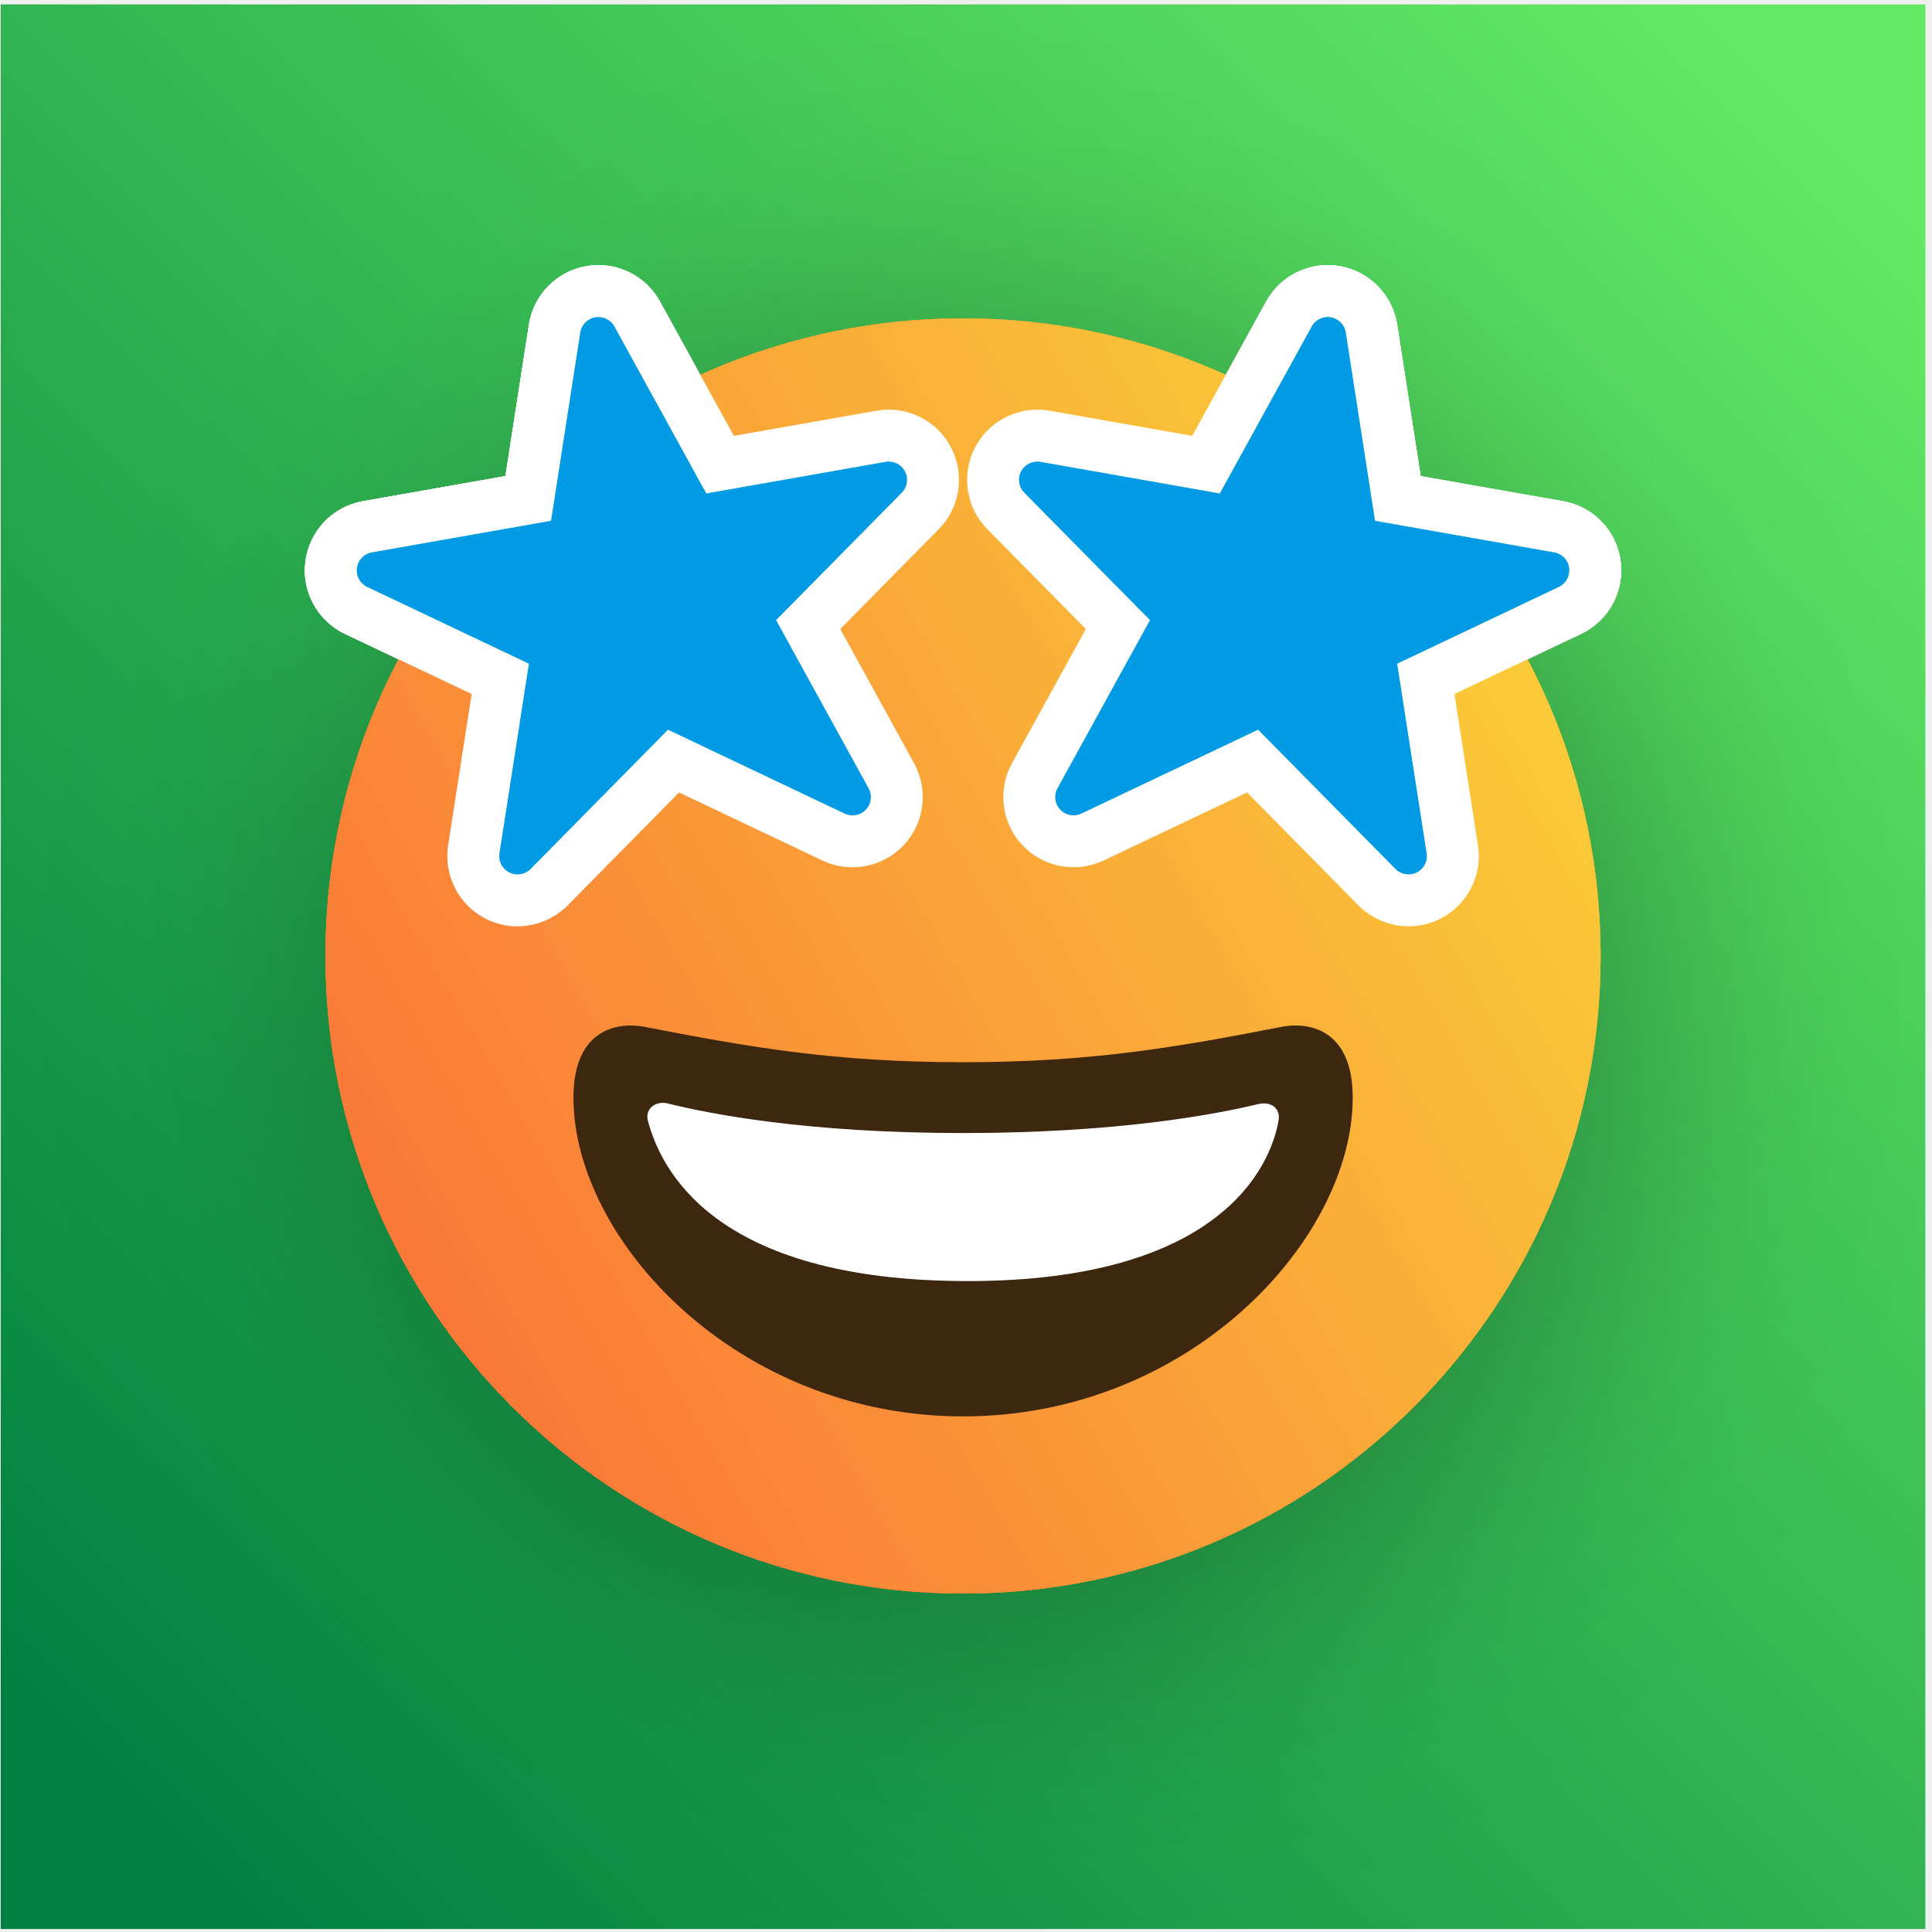
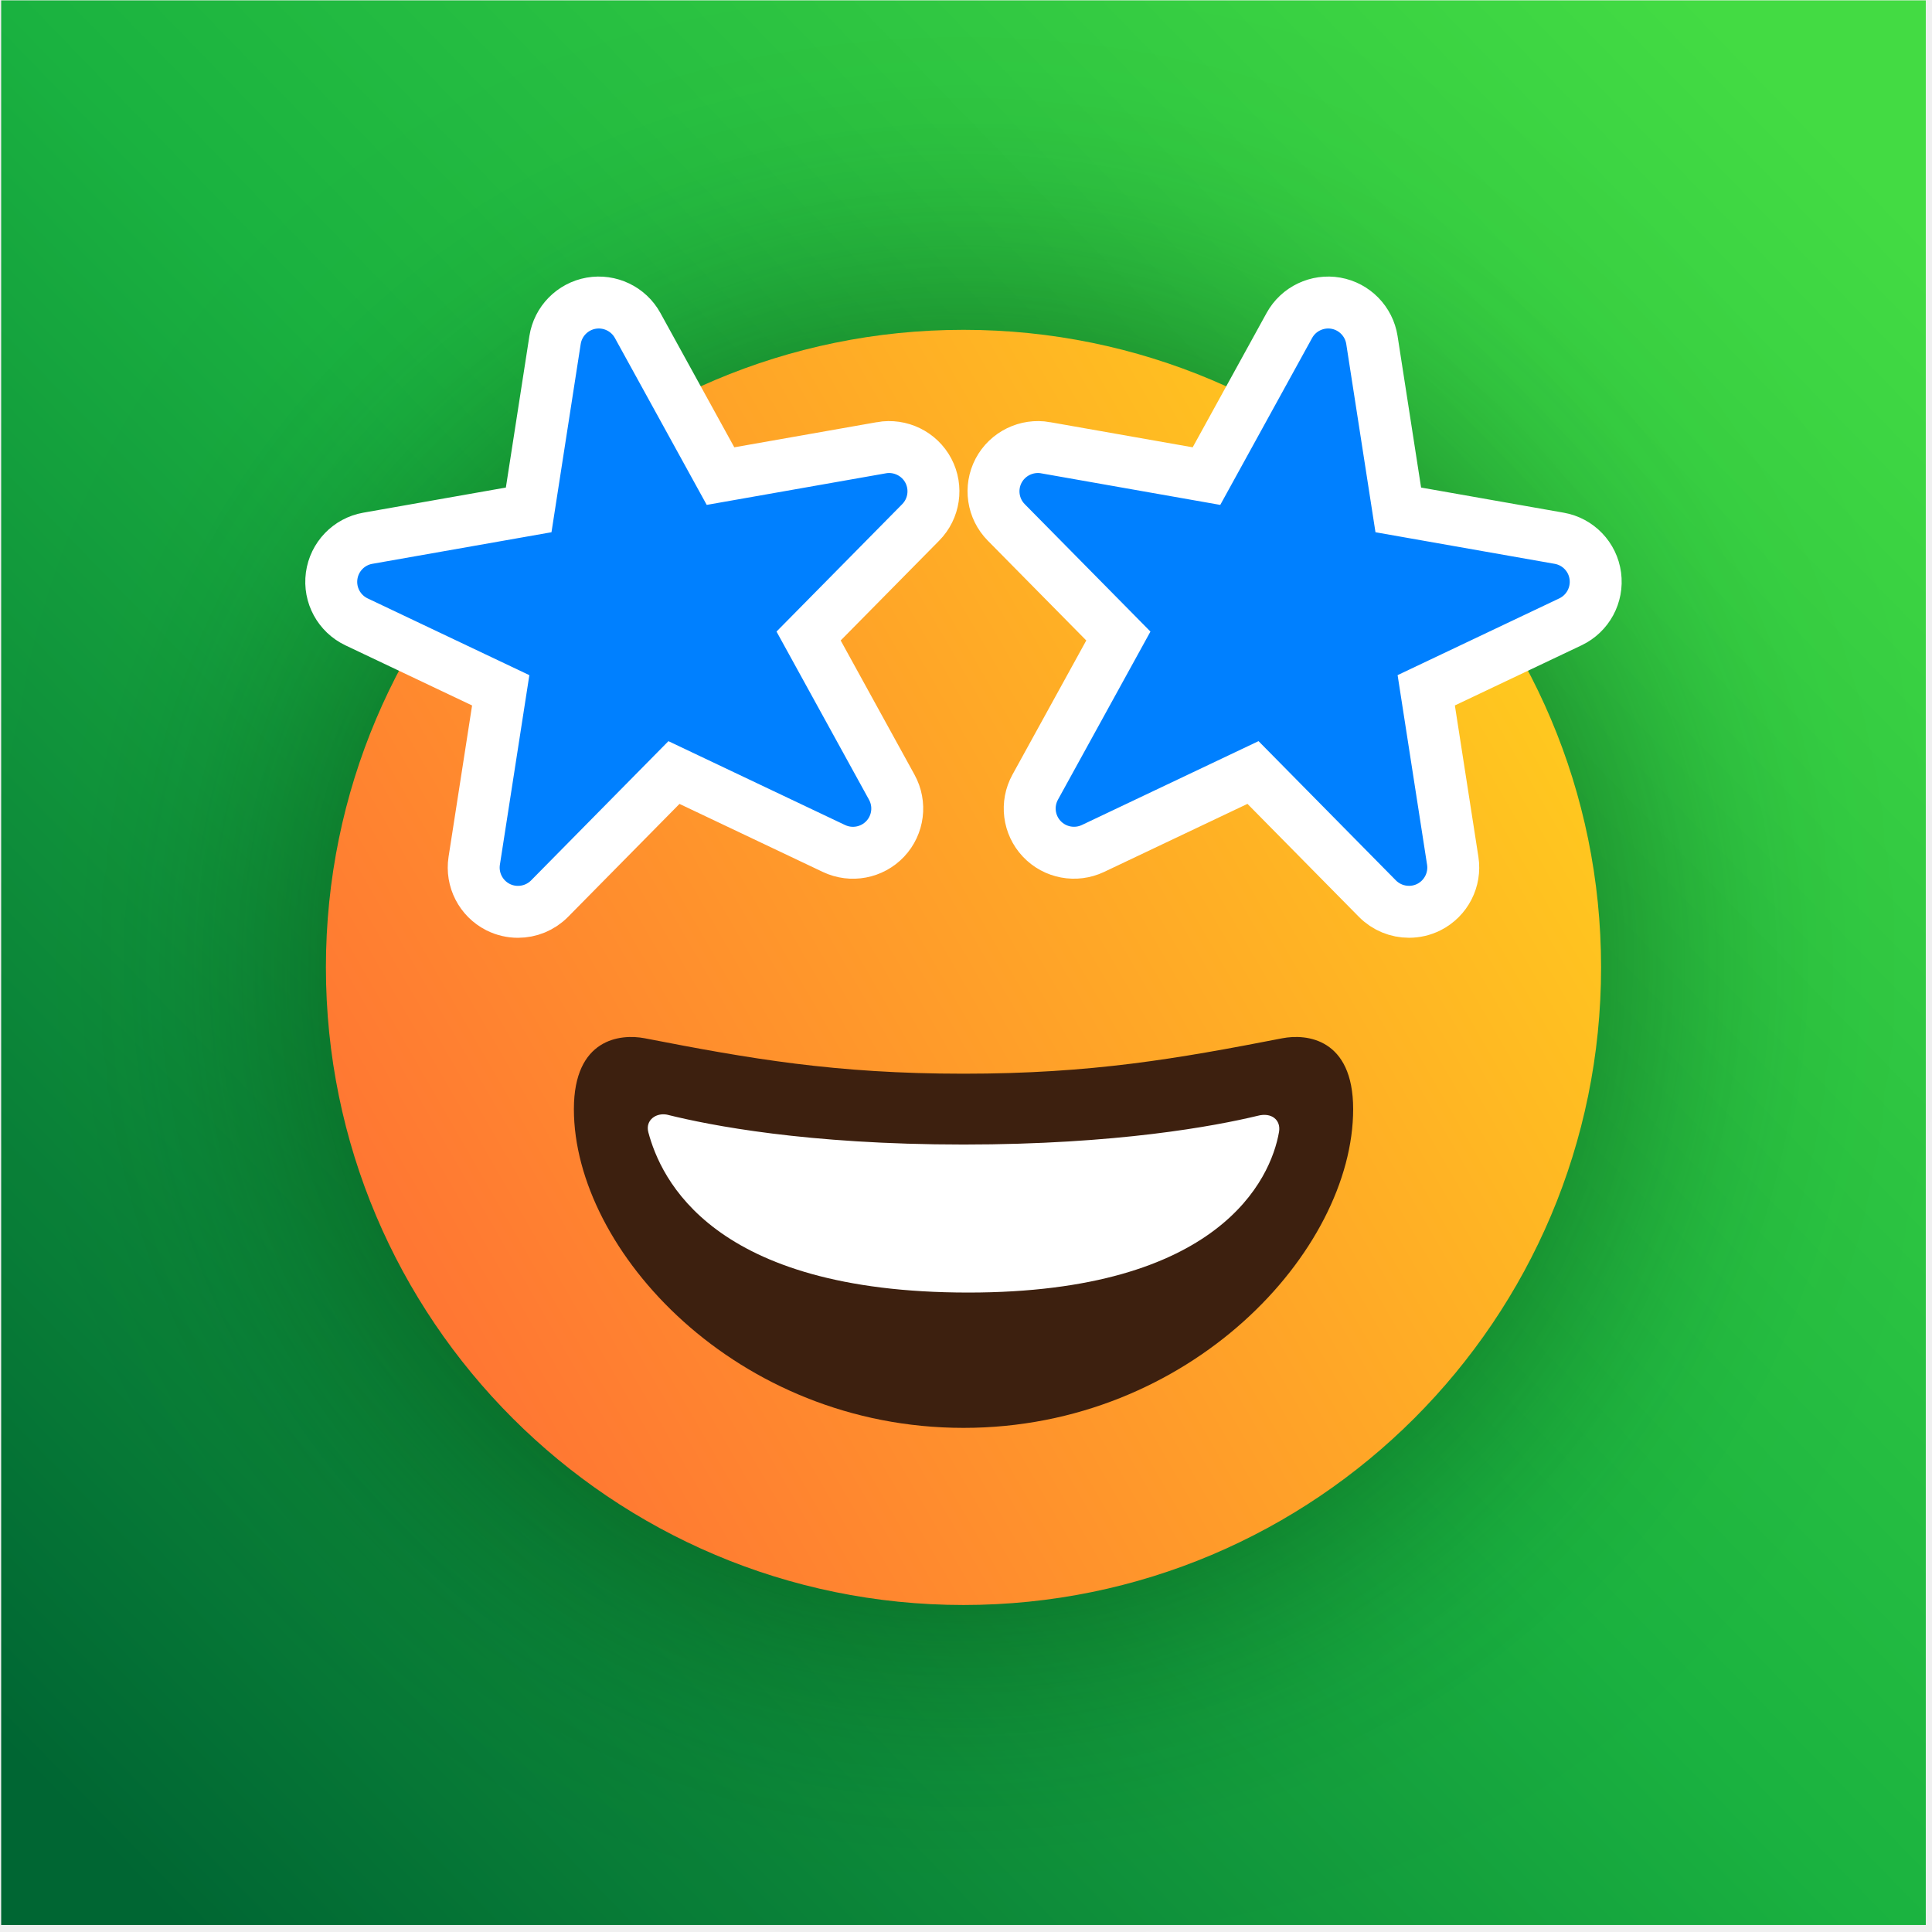
<svg xmlns="http://www.w3.org/2000/svg" xmlns:xlink="http://www.w3.org/1999/xlink" width="250" height="250" viewBox="0 0 66.146 66.146" version="1.1" id="svg5" xml:space="preserve">
  <defs id="defs2">
+     <linearGradient id="linearGradient45">
+       <stop style="stop-color:#006633;stop-opacity:1;" offset="0" id="stop40" />
+       <stop style="stop-color:#1ab240;stop-opacity:1;" offset="0.5" id="stop44" />
+       <stop style="stop-color:#43db43;stop-opacity:1;" offset="1" id="stop45" />
+     </linearGradient>
    <linearGradient id="linearGradient122">
-       <stop style="stop-color:#fa7938;stop-opacity:1;" offset="0" id="stop121" />
-       <stop style="stop-color:#faca38;stop-opacity:1;" offset="1" id="stop122" />
-     </linearGradient>
-     <linearGradient id="linearGradient114">
-       <stop style="stop-color:#008040;stop-opacity:1;" offset="0" id="stop113" />
-       <stop style="stop-color:#63e963;stop-opacity:1;" offset="1" id="stop114" />
+       <stop style="stop-color:#ff7733;stop-opacity:1;" offset="0" id="stop121" />
+       <stop style="stop-color:#ffc71f;stop-opacity:1;" offset="1" id="stop122" />
    </linearGradient>
    <style id="style6568">.cls-1{fill:none;}.cls-2{clip-path:url(#clip-path);}</style>
    <style id="style6568-5">.cls-1{fill:none;}.cls-2{clip-path:url(#clip-path);}</style>
    <style id="style6568-9">.cls-1{fill:none;}.cls-2{clip-path:url(#clip-path);}</style>
    <style id="style22571">.cls-1{fill:#84d0f7;}.cls-2{fill:#aa392d;}.cls-3{fill:#7c211a;}.cls-4{fill:#e59973;}.cls-5{fill:#2d2d2d;}.cls-6{opacity:0.2;}.cls-7{opacity:0.3;}</style>
    <style id="style23309">
      .cls-1 {
        fill: none;
      }
    </style>
    <style id="style6568-7">.cls-1{fill:none;}.cls-2{clip-path:url(#clip-path);}</style>
    <style id="style6568-5-5">.cls-1{fill:none;}.cls-2{clip-path:url(#clip-path);}</style>
    <style id="style6568-9-3">.cls-1{fill:none;}.cls-2{clip-path:url(#clip-path);}</style>
    <style id="style22571-5">.cls-1{fill:#84d0f7;}.cls-2{fill:#aa392d;}.cls-3{fill:#7c211a;}.cls-4{fill:#e59973;}.cls-5{fill:#2d2d2d;}.cls-6{opacity:0.2;}.cls-7{opacity:0.3;}</style>
    <style id="style23309-6">
      .cls-1 {
        fill: none;
      }
    </style>
-     <linearGradient xlink:href="#linearGradient114" id="linearGradient91660" gradientUnits="userSpaceOnUse" gradientTransform="matrix(0.6427244,0,0,0.6427245,92.11893,44.77184)" x1="211.292" y1="762.624" x2="301.672" y2="672.244" />
    <style id="style1-9">
      .cls-1 {
        fill: none;
      }
    </style>
-     <linearGradient xlink:href="#linearGradient122" id="linearGradient8" gradientUnits="userSpaceOnUse" gradientTransform="matrix(4.583455,0,0,4.583455,185.3012,446.4651)" x1="11.106" y1="14.468" x2="19.155" y2="9.821" />
-     <linearGradient id="linearGradient9">
-       <stop style="stop-color:#fa8938;stop-opacity:1;" offset="0" id="stop8" />
-       <stop style="stop-color:#faca38;stop-opacity:1;" offset="1" id="stop9" />
-     </linearGradient>
-     <linearGradient xlink:href="#linearGradient9" id="linearGradient22" gradientUnits="userSpaceOnUse" gradientTransform="matrix(4.583455,0,0,4.583455,185.3012,446.4651)" x1="11.106" y1="14.468" x2="19.155" y2="9.821" />
-     <linearGradient xlink:href="#linearGradient9" id="linearGradient115" gradientUnits="userSpaceOnUse" gradientTransform="matrix(4.583455,0,0,4.583455,185.3012,446.4651)" x1="11.106" y1="14.468" x2="19.155" y2="9.821" />
-     <linearGradient xlink:href="#linearGradient9" id="linearGradient116" gradientUnits="userSpaceOnUse" gradientTransform="matrix(4.583455,0,0,4.583455,185.3012,446.4651)" x1="11.106" y1="14.468" x2="19.155" y2="9.821" />
-     <filter style="color-interpolation-filters:sRGB" id="filter101" x="-0.275" y="-0.275" width="1.573" height="1.573">
-       <feFlood result="flood" in="SourceGraphic" flood-opacity="0.302" flood-color="rgb(0,0,0)" id="feFlood99" />
-       <feGaussianBlur result="blur" in="SourceGraphic" stdDeviation="5" id="feGaussianBlur99" />
-       <feOffset result="offset" in="blur" dx="1" dy="1" id="feOffset99" />
-       <feComposite result="comp1" operator="in" in="flood" in2="offset" id="feComposite100" />
-       <feComposite result="comp2" operator="over" in="SourceGraphic" in2="comp1" id="feComposite101" />
+     <linearGradient xlink:href="#linearGradient122" id="linearGradient25" gradientUnits="userSpaceOnUse" gradientTransform="matrix(4.583455,0,0,4.583455,185.3164,446.8577)" x1="11.106" y1="14.468" x2="19.155" y2="9.821" />
+     <linearGradient xlink:href="#linearGradient45" id="linearGradient29" gradientUnits="userSpaceOnUse" gradientTransform="matrix(0.6427244,0,0,0.6427245,92.13412,44.63522)" x1="208.635" y1="762.596" x2="301.672" y2="672.244" />
+     <filter style="color-interpolation-filters:sRGB" id="filter5" x="-0.275" y="-0.275" width="1.55" height="1.55">
+       <feFlood result="flood" in="SourceGraphic" flood-opacity="0.6" flood-color="rgb(0,51,13)" id="feFlood4" />
+       <feGaussianBlur result="blur" in="SourceGraphic" stdDeviation="5" id="feGaussianBlur4" />
+       <feOffset result="offset" in="blur" dx="0" dy="0" id="feOffset4" />
+       <feComposite result="comp1" operator="in" in="flood" in2="offset" id="feComposite4" />
+       <feComposite result="comp2" operator="over" in="SourceGraphic" in2="comp1" id="feComposite5" />
    </filter>
  </defs>
  <g id="layer1" transform="translate(-223.1068,-471.8967)">
-     <rect style="fill:url(#linearGradient91660);stroke-width:4.131" id="rect91646" width="65.893" height="65.893" x="223.132" y="472.047" rx="0" ry="0" />
-     <path fill="#ffcc4d" d="m 277.907,504.626 c 0,12.056 -9.773,21.829 -21.829,21.829 -12.056,0 -21.829,-9.773 -21.829,-21.829 0,-12.056 9.773,-21.829 21.829,-21.829 12.056,0 21.829,9.773 21.829,21.829" id="path1" style="fill:url(#linearGradient115);fill-opacity:1;stroke:#ffffff;stroke-width:0;stroke-miterlimit:4;stroke-dasharray:none;stroke-opacity:1" />
-     <path fill="#664500" d="m 256.079,508.264 c -4.394,0 -7.309,-0.512 -10.914,-1.213 -0.823,-0.159 -2.425,0 -2.425,2.425 0,4.851 5.572,10.914 13.34,10.914 7.766,0 13.34,-6.064 13.34,-10.914 0,-2.425 -1.602,-2.585 -2.425,-2.425 -3.605,0.701 -6.521,1.213 -10.914,1.213 z" id="path6" style="fill:#3e270f;fill-opacity:1;stroke:none;stroke-width:0;stroke-miterlimit:4;stroke-dasharray:none" />
-     <path fill="#ffffff" d="m 245.976,509.678 c 1.396,0.345 4.71,1.011 10.103,1.011 5.256,0 8.613,-0.633 10.073,-0.984 0.474,-0.127 0.8,0.145 0.73,0.551 -0.28,1.626 -2.052,5.501 -10.64,5.501 -8.793,0 -10.532,-3.916 -10.953,-5.487 -0.114,-0.426 0.288,-0.699 0.687,-0.593 z" id="path7" style="stroke-width:0;stroke-miterlimit:4;stroke-dasharray:none" />
-     <path fill="#e95f28" d="m 253.268,486.834 -5.508,0.971 -2.838,-5.158 c -0.313,-0.569 -0.956,-0.873 -1.591,-0.762 -0.639,0.113 -1.136,0.62 -1.236,1.26 l -0.903,5.817 -5.508,0.971 c -0.649,0.114 -1.15,0.637 -1.238,1.29 -0.088,0.654 0.256,1.289 0.853,1.573 l 4.936,2.343 -0.907,5.836 c -0.101,0.65 0.229,1.29 0.816,1.587 0.217,0.109 0.45,0.161 0.682,0.161 0.397,0 0.788,-0.155 1.081,-0.451 l 4.259,-4.318 5.479,2.601 c 0.594,0.281 1.302,0.149 1.754,-0.33 0.451,-0.479 0.541,-1.193 0.224,-1.769 l -2.847,-5.176 3.838,-3.89 c 0.463,-0.469 0.569,-1.185 0.263,-1.769 -0.308,-0.585 -0.962,-0.901 -1.607,-0.788 z m 5.622,0 5.508,0.971 2.838,-5.158 c 0.313,-0.569 0.956,-0.873 1.591,-0.762 0.638,0.113 1.135,0.62 1.235,1.26 l 0.903,5.817 5.508,0.971 c 0.65,0.114 1.151,0.635 1.238,1.289 0.087,0.654 -0.256,1.289 -0.853,1.573 l -4.936,2.343 0.907,5.836 c 0.101,0.65 -0.229,1.29 -0.816,1.587 -0.217,0.109 -0.45,0.161 -0.682,0.161 -0.397,0 -0.788,-0.155 -1.081,-0.451 l -4.259,-4.318 -5.479,2.601 c -0.594,0.281 -1.302,0.149 -1.754,-0.33 -0.451,-0.479 -0.541,-1.193 -0.224,-1.769 l 2.847,-5.175 -3.838,-3.89 c -0.463,-0.469 -0.569,-1.185 -0.263,-1.769 0.309,-0.585 0.963,-0.901 1.608,-0.788 z" id="path8" style="fill:#009ae5;fill-opacity:1;stroke:#ffffff;stroke-width:1.778;stroke-miterlimit:4;stroke-dasharray:none;stroke-opacity:1" />
-     <path fill="#ffcc4d" d="m 277.907,504.626 c 0,12.056 -9.773,21.829 -21.829,21.829 -12.056,0 -21.829,-9.773 -21.829,-21.829 0,-12.056 9.773,-21.829 21.829,-21.829 12.056,0 21.829,9.773 21.829,21.829" id="path9" style="fill:url(#linearGradient116);fill-opacity:1;stroke:#ffffff;stroke-width:0;stroke-miterlimit:4;stroke-dasharray:none;stroke-opacity:1" />
-     <path fill="#664500" d="m 256.079,508.264 c -4.394,0 -7.309,-0.512 -10.914,-1.213 -0.823,-0.159 -2.425,0 -2.425,2.425 0,4.851 5.572,10.914 13.34,10.914 7.766,0 13.34,-6.064 13.34,-10.914 0,-2.425 -1.602,-2.585 -2.425,-2.425 -3.605,0.701 -6.521,1.213 -10.914,1.213 z" id="path10" style="fill:#3e270f;fill-opacity:1;stroke:none;stroke-width:0;stroke-miterlimit:4;stroke-dasharray:none" />
-     <path fill="#ffffff" d="m 245.976,509.678 c 1.396,0.345 4.71,1.011 10.103,1.011 5.256,0 8.613,-0.633 10.073,-0.984 0.474,-0.127 0.8,0.145 0.73,0.551 -0.28,1.626 -2.052,5.501 -10.64,5.501 -8.793,0 -10.532,-3.916 -10.953,-5.487 -0.114,-0.426 0.288,-0.699 0.687,-0.593 z" id="path11" style="stroke-width:0;stroke-miterlimit:4;stroke-dasharray:none" />
-     <path fill="#e95f28" d="m 253.268,486.834 -5.508,0.971 -2.838,-5.158 c -0.313,-0.569 -0.956,-0.873 -1.591,-0.762 -0.639,0.113 -1.136,0.62 -1.236,1.26 l -0.903,5.817 -5.508,0.971 c -0.649,0.114 -1.15,0.637 -1.238,1.29 -0.088,0.654 0.256,1.289 0.853,1.573 l 4.936,2.343 -0.907,5.836 c -0.101,0.65 0.229,1.29 0.816,1.587 0.217,0.109 0.45,0.161 0.682,0.161 0.397,0 0.788,-0.155 1.081,-0.451 l 4.259,-4.318 5.479,2.601 c 0.594,0.281 1.302,0.149 1.754,-0.33 0.451,-0.479 0.541,-1.193 0.224,-1.769 l -2.847,-5.176 3.838,-3.89 c 0.463,-0.469 0.569,-1.185 0.263,-1.769 -0.308,-0.585 -0.962,-0.901 -1.607,-0.788 z m 5.622,0 5.508,0.971 2.838,-5.158 c 0.313,-0.569 0.956,-0.873 1.591,-0.762 0.638,0.113 1.135,0.62 1.235,1.26 l 0.903,5.817 5.508,0.971 c 0.65,0.114 1.151,0.635 1.238,1.289 0.087,0.654 -0.256,1.289 -0.853,1.573 l -4.936,2.343 0.907,5.836 c 0.101,0.65 -0.229,1.29 -0.816,1.587 -0.217,0.109 -0.45,0.161 -0.682,0.161 -0.397,0 -0.788,-0.155 -1.081,-0.451 l -4.259,-4.318 -5.479,2.601 c -0.594,0.281 -1.302,0.149 -1.754,-0.33 -0.451,-0.479 -0.541,-1.193 -0.224,-1.769 l 2.847,-5.175 -3.838,-3.89 c -0.463,-0.469 -0.569,-1.185 -0.263,-1.769 0.309,-0.585 0.963,-0.901 1.608,-0.788 z" id="path12" style="fill:#009ae5;fill-opacity:1;stroke:#ffffff;stroke-width:1.778;stroke-miterlimit:4;stroke-dasharray:none;stroke-opacity:1" />
-     <path fill="#ffcc4d" d="m 277.907,504.626 c 0,12.056 -9.773,21.829 -21.829,21.829 -12.056,0 -21.829,-9.773 -21.829,-21.829 0,-12.056 9.773,-21.829 21.829,-21.829 12.056,0 21.829,9.773 21.829,21.829" id="path45" style="fill:url(#linearGradient22);fill-opacity:1;stroke:#ffffff;stroke-width:0;stroke-miterlimit:4;stroke-dasharray:none;stroke-opacity:1" />
-     <path fill="#664500" d="m 256.079,508.264 c -4.394,0 -7.309,-0.512 -10.914,-1.213 -0.823,-0.159 -2.425,0 -2.425,2.425 0,4.851 5.572,10.914 13.34,10.914 7.766,0 13.34,-6.064 13.34,-10.914 0,-2.425 -1.602,-2.585 -2.425,-2.425 -3.605,0.701 -6.521,1.213 -10.914,1.213 z" id="path46" style="fill:#3e270f;fill-opacity:1;stroke:none;stroke-width:0;stroke-miterlimit:4;stroke-dasharray:none" />
-     <path fill="#ffffff" d="m 245.976,509.678 c 1.396,0.345 4.71,1.011 10.103,1.011 5.256,0 8.613,-0.633 10.073,-0.984 0.474,-0.127 0.8,0.145 0.73,0.551 -0.28,1.626 -2.052,5.501 -10.64,5.501 -8.793,0 -10.532,-3.916 -10.953,-5.487 -0.114,-0.426 0.288,-0.699 0.687,-0.593 z" id="path47" style="stroke-width:0;stroke-miterlimit:4;stroke-dasharray:none" />
-     <path fill="#e95f28" d="m 253.268,486.834 -5.508,0.971 -2.838,-5.158 c -0.313,-0.569 -0.956,-0.873 -1.591,-0.762 -0.639,0.113 -1.136,0.62 -1.236,1.26 l -0.903,5.817 -5.508,0.971 c -0.649,0.114 -1.15,0.637 -1.238,1.29 -0.088,0.654 0.256,1.289 0.853,1.573 l 4.936,2.343 -0.907,5.836 c -0.101,0.65 0.229,1.29 0.816,1.587 0.217,0.109 0.45,0.161 0.682,0.161 0.397,0 0.788,-0.155 1.081,-0.451 l 4.259,-4.318 5.479,2.601 c 0.594,0.281 1.302,0.149 1.754,-0.33 0.451,-0.479 0.541,-1.193 0.224,-1.769 l -2.847,-5.176 3.838,-3.89 c 0.463,-0.469 0.569,-1.185 0.263,-1.769 -0.308,-0.585 -0.962,-0.901 -1.607,-0.788 z m 5.622,0 5.508,0.971 2.838,-5.158 c 0.313,-0.569 0.956,-0.873 1.591,-0.762 0.638,0.113 1.135,0.62 1.235,1.26 l 0.903,5.817 5.508,0.971 c 0.65,0.114 1.151,0.635 1.238,1.289 0.087,0.654 -0.256,1.289 -0.853,1.573 l -4.936,2.343 0.907,5.836 c 0.101,0.65 -0.229,1.29 -0.816,1.587 -0.217,0.109 -0.45,0.161 -0.682,0.161 -0.397,0 -0.788,-0.155 -1.081,-0.451 l -4.259,-4.318 -5.479,2.601 c -0.594,0.281 -1.302,0.149 -1.754,-0.33 -0.451,-0.479 -0.541,-1.193 -0.224,-1.769 l 2.847,-5.175 -3.838,-3.89 c -0.463,-0.469 -0.569,-1.185 -0.263,-1.769 0.309,-0.585 0.963,-0.901 1.608,-0.788 z" id="path48" style="fill:#009ae5;fill-opacity:1;stroke:#ffffff;stroke-width:1.778;stroke-miterlimit:4;stroke-dasharray:none;stroke-opacity:1" />
-     <path fill="#ffcc4d" d="m 277.907,504.626 c 0,12.056 -9.773,21.829 -21.829,21.829 -12.056,0 -21.829,-9.773 -21.829,-21.829 0,-12.056 9.773,-21.829 21.829,-21.829 12.056,0 21.829,9.773 21.829,21.829" id="path49" style="fill:url(#linearGradient8);fill-opacity:1;stroke:#ffffff;stroke-width:0;stroke-miterlimit:4;stroke-dasharray:none;stroke-opacity:1;filter:url(#filter101)" />
-     <path fill="#664500" d="m 256.079,508.264 c -4.394,0 -7.309,-0.512 -10.914,-1.213 -0.823,-0.159 -2.425,0 -2.425,2.425 0,4.851 5.572,10.914 13.34,10.914 7.766,0 13.34,-6.064 13.34,-10.914 0,-2.425 -1.602,-2.585 -2.425,-2.425 -3.605,0.701 -6.521,1.213 -10.914,1.213 z" id="path50" style="fill:#3e270f;fill-opacity:1;stroke:none;stroke-width:0;stroke-miterlimit:4;stroke-dasharray:none" />
-     <path fill="#ffffff" d="m 245.976,509.678 c 1.396,0.345 4.71,1.011 10.103,1.011 5.256,0 8.613,-0.633 10.073,-0.984 0.474,-0.127 0.8,0.145 0.73,0.551 -0.28,1.626 -2.052,5.501 -10.64,5.501 -8.793,0 -10.532,-3.916 -10.953,-5.487 -0.114,-0.426 0.288,-0.699 0.687,-0.593 z" id="path51" style="stroke-width:0;stroke-miterlimit:4;stroke-dasharray:none" />
-     <path fill="#e95f28" d="m 253.268,486.834 -5.508,0.971 -2.838,-5.158 c -0.313,-0.569 -0.956,-0.873 -1.591,-0.762 -0.639,0.113 -1.136,0.62 -1.236,1.26 l -0.903,5.817 -5.508,0.971 c -0.649,0.114 -1.15,0.637 -1.238,1.29 -0.088,0.654 0.256,1.289 0.853,1.573 l 4.936,2.343 -0.907,5.836 c -0.101,0.65 0.229,1.29 0.816,1.587 0.217,0.109 0.45,0.161 0.682,0.161 0.397,0 0.788,-0.155 1.081,-0.451 l 4.259,-4.318 5.479,2.601 c 0.594,0.281 1.302,0.149 1.754,-0.33 0.451,-0.479 0.541,-1.193 0.224,-1.769 l -2.847,-5.176 3.838,-3.89 c 0.463,-0.469 0.569,-1.185 0.263,-1.769 -0.308,-0.585 -0.962,-0.901 -1.607,-0.788 z m 5.622,0 5.508,0.971 2.838,-5.158 c 0.313,-0.569 0.956,-0.873 1.591,-0.762 0.638,0.113 1.135,0.62 1.235,1.26 l 0.903,5.817 5.508,0.971 c 0.65,0.114 1.151,0.635 1.238,1.289 0.087,0.654 -0.256,1.289 -0.853,1.573 l -4.936,2.343 0.907,5.836 c 0.101,0.65 -0.229,1.29 -0.816,1.587 -0.217,0.109 -0.45,0.161 -0.682,0.161 -0.397,0 -0.788,-0.155 -1.081,-0.451 l -4.259,-4.318 -5.479,2.601 c -0.594,0.281 -1.302,0.149 -1.754,-0.33 -0.451,-0.479 -0.541,-1.193 -0.224,-1.769 l 2.847,-5.175 -3.838,-3.89 c -0.463,-0.469 -0.569,-1.185 -0.263,-1.769 0.309,-0.585 0.963,-0.901 1.608,-0.788 z" id="path52" style="fill:#009ae5;fill-opacity:1;stroke:#ffffff;stroke-width:1.778;stroke-miterlimit:4;stroke-dasharray:none;stroke-opacity:1" />
+     <rect style="fill:url(#linearGradient29);stroke-width:4.131;stroke-dasharray:none" id="rect2" width="65.893" height="65.893" x="223.147" y="471.91" rx="0" ry="0" />
+     <path fill="#ffcc4d" d="m 277.923,505.018 c 0,12.056 -9.773,21.829 -21.829,21.829 -12.056,0 -21.829,-9.773 -21.829,-21.829 0,-12.056 9.773,-21.829 21.829,-21.829 12.056,0 21.829,9.773 21.829,21.829" id="path22" style="fill:url(#linearGradient25);fill-opacity:1;stroke:#ffffff;stroke-width:0;stroke-miterlimit:4;stroke-dasharray:none;stroke-opacity:1;filter:url(#filter5)" />
+     <path fill="#664500" d="m 256.094,508.657 c -4.394,0 -7.309,-0.512 -10.914,-1.213 -0.823,-0.159 -2.425,0 -2.425,2.425 0,4.851 5.572,10.914 13.34,10.914 7.766,0 13.34,-6.064 13.34,-10.914 0,-2.425 -1.602,-2.585 -2.425,-2.425 -3.605,0.701 -6.521,1.213 -10.914,1.213 z" id="path23" style="fill:#3d200f;fill-opacity:1;stroke:none;stroke-width:0;stroke-miterlimit:4;stroke-dasharray:none" />
+     <path fill="#ffffff" d="m 245.991,510.071 c 1.396,0.345 4.71,1.011 10.103,1.011 5.256,0 8.613,-0.633 10.073,-0.984 0.474,-0.127 0.8,0.145 0.73,0.551 -0.28,1.626 -2.052,5.501 -10.64,5.501 -8.793,0 -10.532,-3.916 -10.953,-5.487 -0.114,-0.426 0.288,-0.699 0.687,-0.593 z" id="path24" style="stroke-width:0;stroke-miterlimit:4;stroke-dasharray:none" />
+     <path fill="#e95f28" d="m 253.283,487.226 -5.508,0.971 -2.838,-5.158 c -0.313,-0.569 -0.956,-0.873 -1.591,-0.762 -0.639,0.113 -1.136,0.62 -1.236,1.26 l -0.903,5.817 -5.508,0.971 c -0.649,0.114 -1.15,0.637 -1.238,1.29 -0.088,0.654 0.256,1.289 0.853,1.573 l 4.936,2.343 -0.907,5.836 c -0.101,0.65 0.229,1.29 0.816,1.587 0.217,0.109 0.45,0.161 0.682,0.161 0.397,0 0.788,-0.155 1.081,-0.451 l 4.259,-4.318 5.479,2.601 c 0.594,0.281 1.302,0.149 1.754,-0.33 0.451,-0.479 0.541,-1.193 0.224,-1.769 l -2.847,-5.176 3.838,-3.89 c 0.463,-0.469 0.569,-1.185 0.263,-1.769 -0.308,-0.585 -0.962,-0.901 -1.607,-0.788 z m 5.622,0 5.508,0.971 2.838,-5.158 c 0.313,-0.569 0.956,-0.873 1.591,-0.762 0.638,0.113 1.135,0.62 1.235,1.26 l 0.903,5.817 5.508,0.971 c 0.65,0.114 1.151,0.635 1.238,1.289 0.087,0.654 -0.256,1.289 -0.853,1.573 l -4.936,2.343 0.907,5.836 c 0.101,0.65 -0.229,1.29 -0.816,1.587 -0.217,0.109 -0.45,0.161 -0.682,0.161 -0.397,0 -0.788,-0.155 -1.081,-0.451 l -4.259,-4.318 -5.479,2.601 c -0.594,0.281 -1.302,0.149 -1.754,-0.33 -0.451,-0.479 -0.541,-1.193 -0.224,-1.769 l 2.847,-5.175 -3.838,-3.89 c -0.463,-0.469 -0.569,-1.185 -0.263,-1.769 0.309,-0.585 0.963,-0.901 1.608,-0.788 z" id="path25" style="fill:#0080ff;fill-opacity:1;stroke:#ffffff;stroke-width:1.778;stroke-miterlimit:4;stroke-dasharray:none;stroke-opacity:1" />
  </g>
  <style type="text/css" id="style1941">
	.st0{fill:none;stroke:#000000;stroke-width:2;stroke-linecap:round;stroke-linejoin:round;stroke-miterlimit:10;}
</style>
  <style type="text/css" id="style1941-0">
	.st0{fill:none;stroke:#000000;stroke-width:2;stroke-linecap:round;stroke-linejoin:round;stroke-miterlimit:10;}
</style>
  <style type="text/css" id="style1941-7">
	.st0{fill:none;stroke:#000000;stroke-width:2;stroke-linecap:round;stroke-linejoin:round;stroke-miterlimit:10;}
</style>
  <style type="text/css" id="style22485">
	.st0{fill:none;stroke:#6C3DB7;stroke-width:4;stroke-linecap:round;stroke-linejoin:round;stroke-miterlimit:10;}
	.st1{fill:none;stroke:#1F992A;stroke-width:4;stroke-linecap:round;stroke-linejoin:round;stroke-miterlimit:10;}
	.st2{fill:none;stroke:#6A83BA;stroke-width:4;stroke-linecap:round;stroke-linejoin:round;stroke-miterlimit:10;}
	.st3{fill:#8A8AFF;stroke:#8A8AFF;stroke-width:2;stroke-linecap:round;stroke-linejoin:round;stroke-miterlimit:10;}
	.st4{fill:#6C3DB7;stroke:#6C3DB7;stroke-width:2;stroke-linecap:round;stroke-linejoin:round;stroke-miterlimit:10;}
	.st5{fill:#A576FF;stroke:#A576FF;stroke-width:2;stroke-linecap:round;stroke-linejoin:round;stroke-miterlimit:10;}
	.st6{fill:#F2BB41;stroke:#F2BB41;stroke-width:2;stroke-linecap:round;stroke-linejoin:round;stroke-miterlimit:10;}
	.st7{fill:#E08838;stroke:#E08838;stroke-width:2;stroke-linecap:round;stroke-linejoin:round;stroke-miterlimit:10;}
	.st8{fill:#1F992A;stroke:#1F992A;stroke-width:2;stroke-linecap:round;stroke-linejoin:round;stroke-miterlimit:10;}
	.st9{fill:#5EC11E;stroke:#5EC11E;stroke-width:2;stroke-linecap:round;stroke-linejoin:round;stroke-miterlimit:10;}
	.st10{fill:#E3FAFF;stroke:#E3FAFF;stroke-width:2;stroke-linecap:round;stroke-linejoin:round;stroke-miterlimit:10;}
	.st11{fill:#FF5093;stroke:#FF5093;stroke-width:2;stroke-linecap:round;stroke-linejoin:round;stroke-miterlimit:10;}
	.st12{fill:#B7257F;stroke:#B7257F;stroke-width:2;stroke-linecap:round;stroke-linejoin:round;stroke-miterlimit:10;}
	.st13{fill:#5189E5;stroke:#5189E5;stroke-width:2;stroke-linecap:round;stroke-linejoin:round;stroke-miterlimit:10;}
	.st14{fill:#6EBAFF;stroke:#6EBAFF;stroke-width:2;stroke-linecap:round;stroke-linejoin:round;stroke-miterlimit:10;}
	.st15{fill:#EDD977;stroke:#EDD977;stroke-width:2;stroke-linecap:round;stroke-linejoin:round;stroke-miterlimit:10;}
	.st16{fill:#8C43FF;stroke:#8C43FF;stroke-width:2;stroke-linecap:round;stroke-linejoin:round;stroke-miterlimit:10;}
	.st17{fill:#5252BA;stroke:#5252BA;stroke-width:2;stroke-linecap:round;stroke-linejoin:round;stroke-miterlimit:10;}
	.st18{fill:none;stroke:#E3FAFF;stroke-width:4;stroke-linecap:round;stroke-linejoin:round;stroke-miterlimit:10;}
	.st19{fill:#354C75;stroke:#354C75;stroke-width:2;stroke-linecap:round;stroke-linejoin:round;stroke-miterlimit:10;}
</style>
  <style type="text/css" id="style23106">
	.st0{fill:none;stroke:#000000;stroke-width:2;stroke-linecap:round;stroke-linejoin:round;stroke-miterlimit:10;}
	.st1{fill:none;stroke:#000000;stroke-width:2;stroke-linejoin:round;stroke-miterlimit:10;}
</style>
  <style type="text/css" id="style1941-1">
	.st0{fill:none;stroke:#000000;stroke-width:2;stroke-linecap:round;stroke-linejoin:round;stroke-miterlimit:10;}
</style>
  <style type="text/css" id="style1941-0-8">
	.st0{fill:none;stroke:#000000;stroke-width:2;stroke-linecap:round;stroke-linejoin:round;stroke-miterlimit:10;}
</style>
  <style type="text/css" id="style1941-7-7">
	.st0{fill:none;stroke:#000000;stroke-width:2;stroke-linecap:round;stroke-linejoin:round;stroke-miterlimit:10;}
</style>
  <style type="text/css" id="style22485-9">
	.st0{fill:none;stroke:#6C3DB7;stroke-width:4;stroke-linecap:round;stroke-linejoin:round;stroke-miterlimit:10;}
	.st1{fill:none;stroke:#1F992A;stroke-width:4;stroke-linecap:round;stroke-linejoin:round;stroke-miterlimit:10;}
	.st2{fill:none;stroke:#6A83BA;stroke-width:4;stroke-linecap:round;stroke-linejoin:round;stroke-miterlimit:10;}
	.st3{fill:#8A8AFF;stroke:#8A8AFF;stroke-width:2;stroke-linecap:round;stroke-linejoin:round;stroke-miterlimit:10;}
	.st4{fill:#6C3DB7;stroke:#6C3DB7;stroke-width:2;stroke-linecap:round;stroke-linejoin:round;stroke-miterlimit:10;}
	.st5{fill:#A576FF;stroke:#A576FF;stroke-width:2;stroke-linecap:round;stroke-linejoin:round;stroke-miterlimit:10;}
	.st6{fill:#F2BB41;stroke:#F2BB41;stroke-width:2;stroke-linecap:round;stroke-linejoin:round;stroke-miterlimit:10;}
	.st7{fill:#E08838;stroke:#E08838;stroke-width:2;stroke-linecap:round;stroke-linejoin:round;stroke-miterlimit:10;}
	.st8{fill:#1F992A;stroke:#1F992A;stroke-width:2;stroke-linecap:round;stroke-linejoin:round;stroke-miterlimit:10;}
	.st9{fill:#5EC11E;stroke:#5EC11E;stroke-width:2;stroke-linecap:round;stroke-linejoin:round;stroke-miterlimit:10;}
	.st10{fill:#E3FAFF;stroke:#E3FAFF;stroke-width:2;stroke-linecap:round;stroke-linejoin:round;stroke-miterlimit:10;}
	.st11{fill:#FF5093;stroke:#FF5093;stroke-width:2;stroke-linecap:round;stroke-linejoin:round;stroke-miterlimit:10;}
	.st12{fill:#B7257F;stroke:#B7257F;stroke-width:2;stroke-linecap:round;stroke-linejoin:round;stroke-miterlimit:10;}
	.st13{fill:#5189E5;stroke:#5189E5;stroke-width:2;stroke-linecap:round;stroke-linejoin:round;stroke-miterlimit:10;}
	.st14{fill:#6EBAFF;stroke:#6EBAFF;stroke-width:2;stroke-linecap:round;stroke-linejoin:round;stroke-miterlimit:10;}
	.st15{fill:#EDD977;stroke:#EDD977;stroke-width:2;stroke-linecap:round;stroke-linejoin:round;stroke-miterlimit:10;}
	.st16{fill:#8C43FF;stroke:#8C43FF;stroke-width:2;stroke-linecap:round;stroke-linejoin:round;stroke-miterlimit:10;}
	.st17{fill:#5252BA;stroke:#5252BA;stroke-width:2;stroke-linecap:round;stroke-linejoin:round;stroke-miterlimit:10;}
	.st18{fill:none;stroke:#E3FAFF;stroke-width:4;stroke-linecap:round;stroke-linejoin:round;stroke-miterlimit:10;}
	.st19{fill:#354C75;stroke:#354C75;stroke-width:2;stroke-linecap:round;stroke-linejoin:round;stroke-miterlimit:10;}
</style>
  <style type="text/css" id="style23106-2">
	.st0{fill:none;stroke:#000000;stroke-width:2;stroke-linecap:round;stroke-linejoin:round;stroke-miterlimit:10;}
	.st1{fill:none;stroke:#000000;stroke-width:2;stroke-linejoin:round;stroke-miterlimit:10;}
</style>
  <style type="text/css" id="style4736">

	.st0{fill:#D1D1D1;}
	.st1{fill:#454545;}

</style>
  <style type="text/css" id="style1">
	.st0{fill:none;stroke:#000000;stroke-width:2;stroke-linecap:round;stroke-linejoin:round;stroke-miterlimit:10;}
</style>
  <style type="text/css" id="style1-4">
	.linesandangles_een{fill:#111918;}
</style>
  <style type="text/css" id="style1-2">
	.st0{fill:#000000;}
</style>
  <style type="text/css" id="style1-5">
	.st0{fill:#000000;}
</style>
  <style type="text/css" id="style1-1">
	.st0{fill:#000000;}
</style>
</svg>
